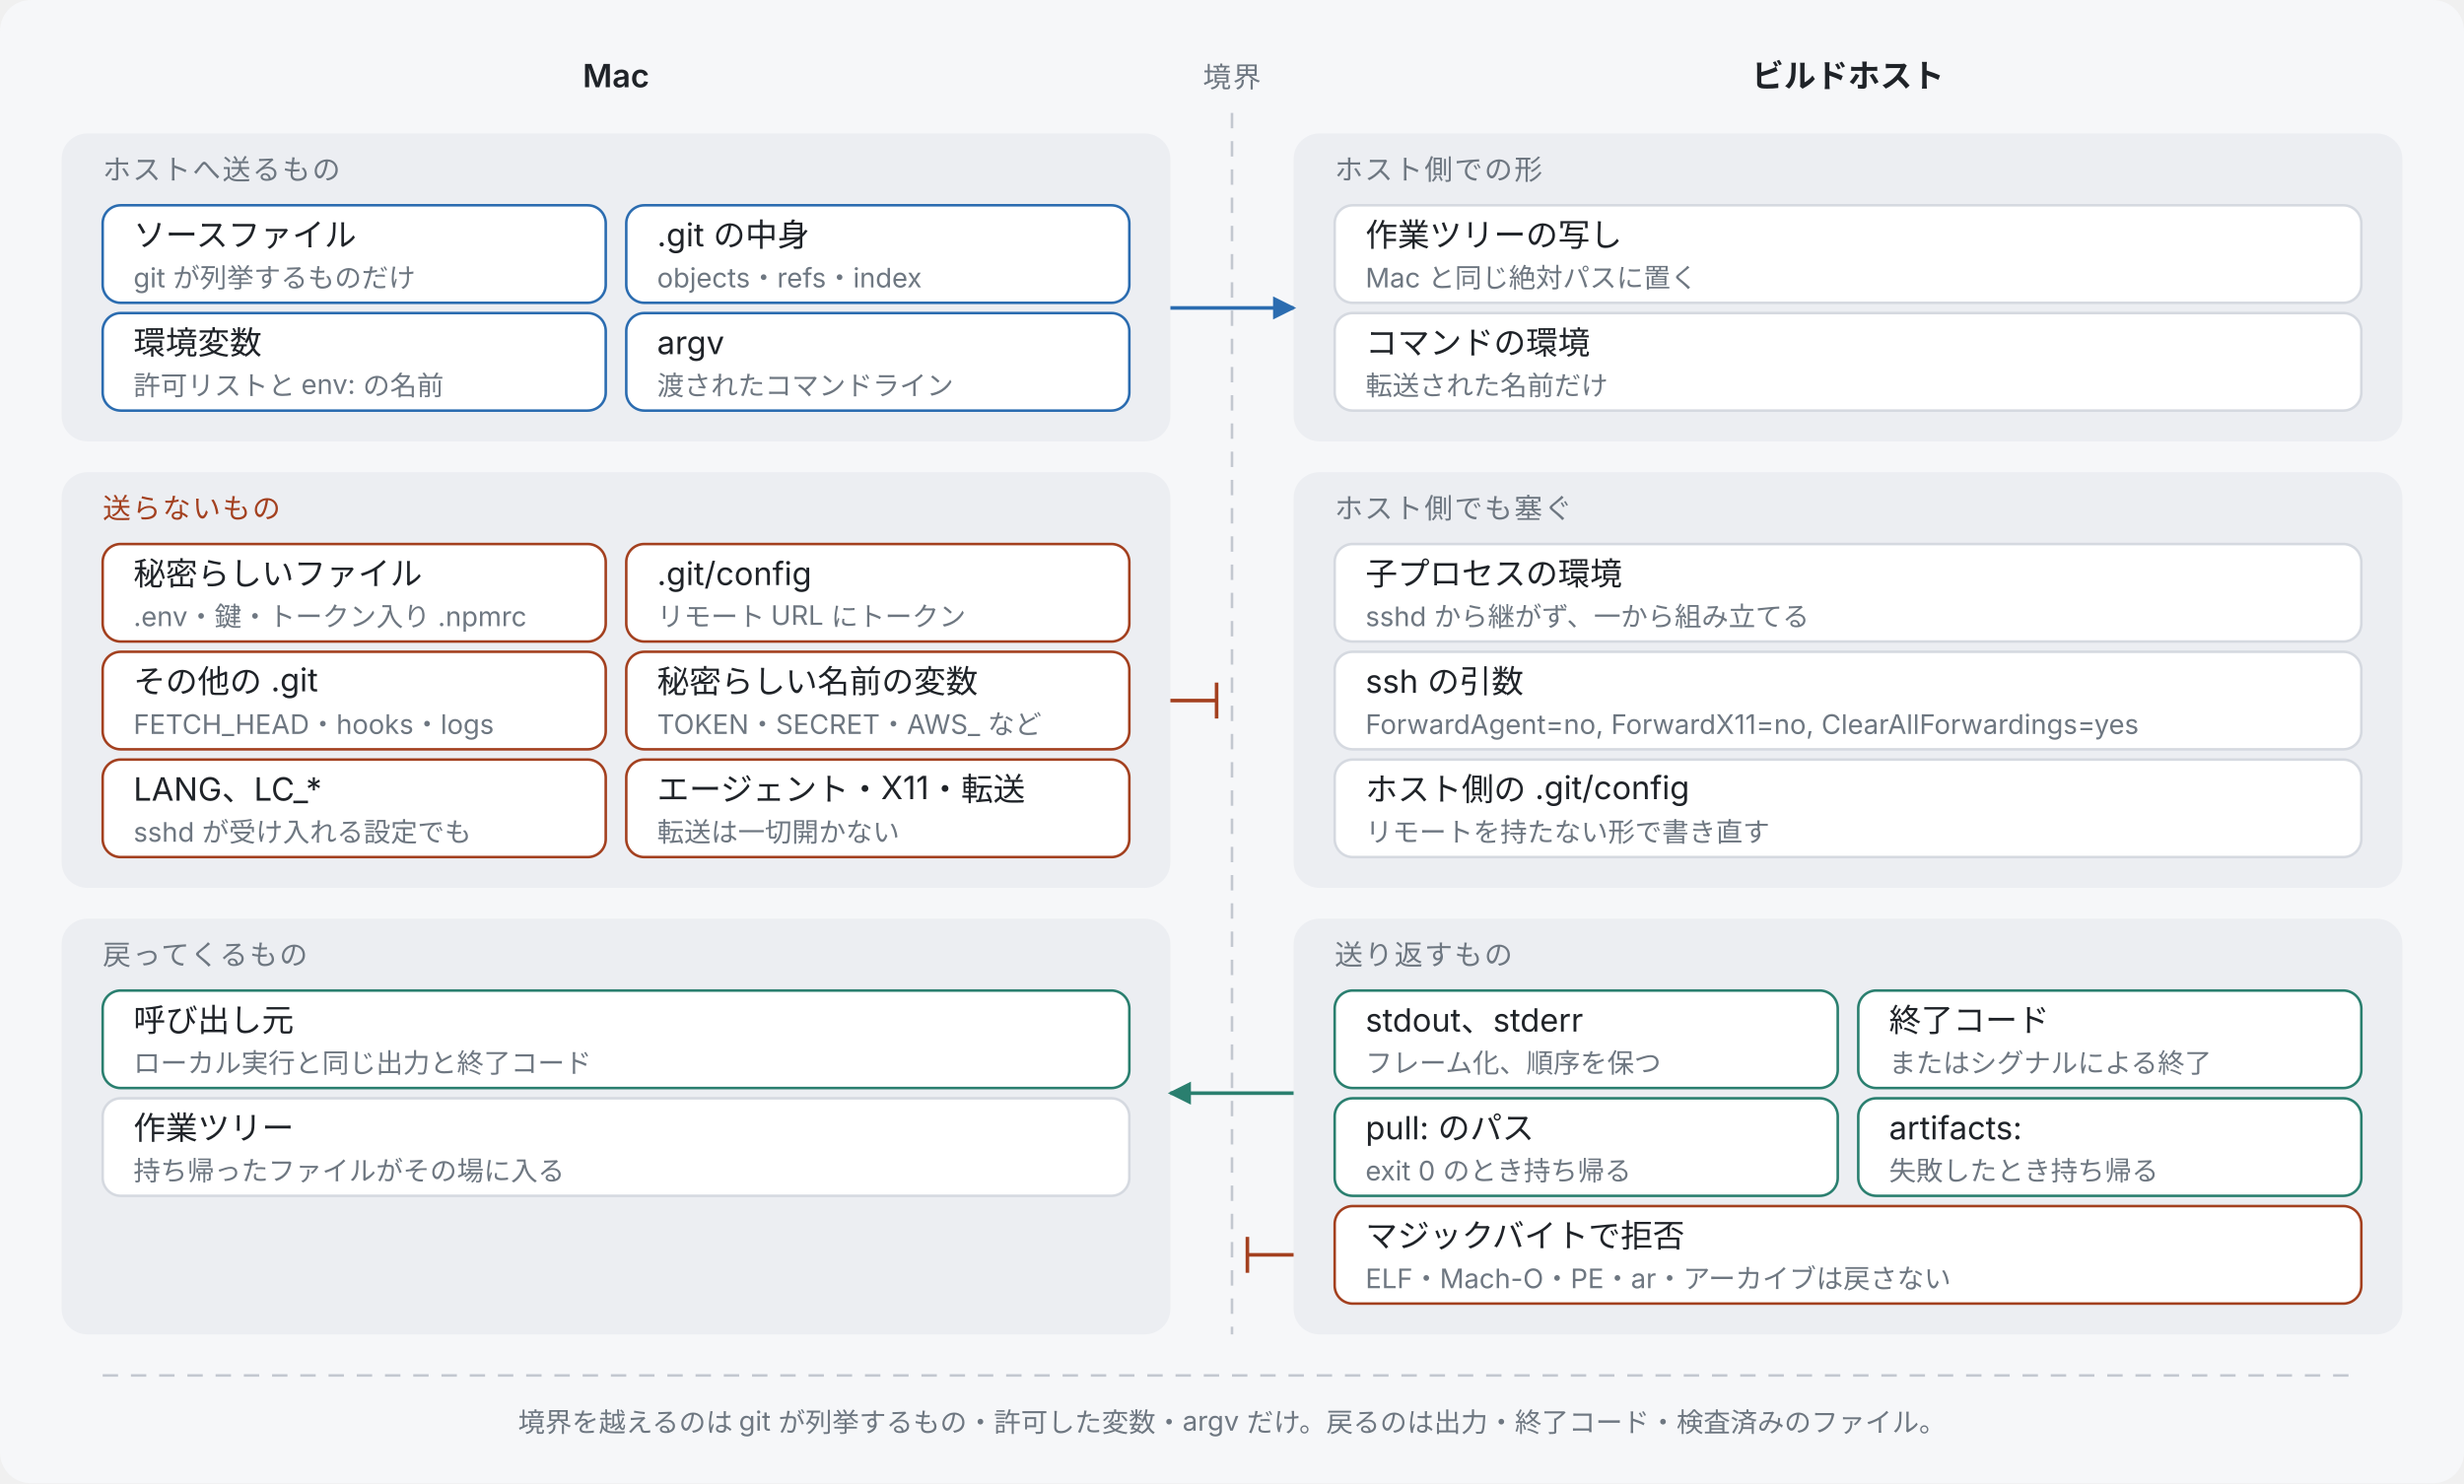
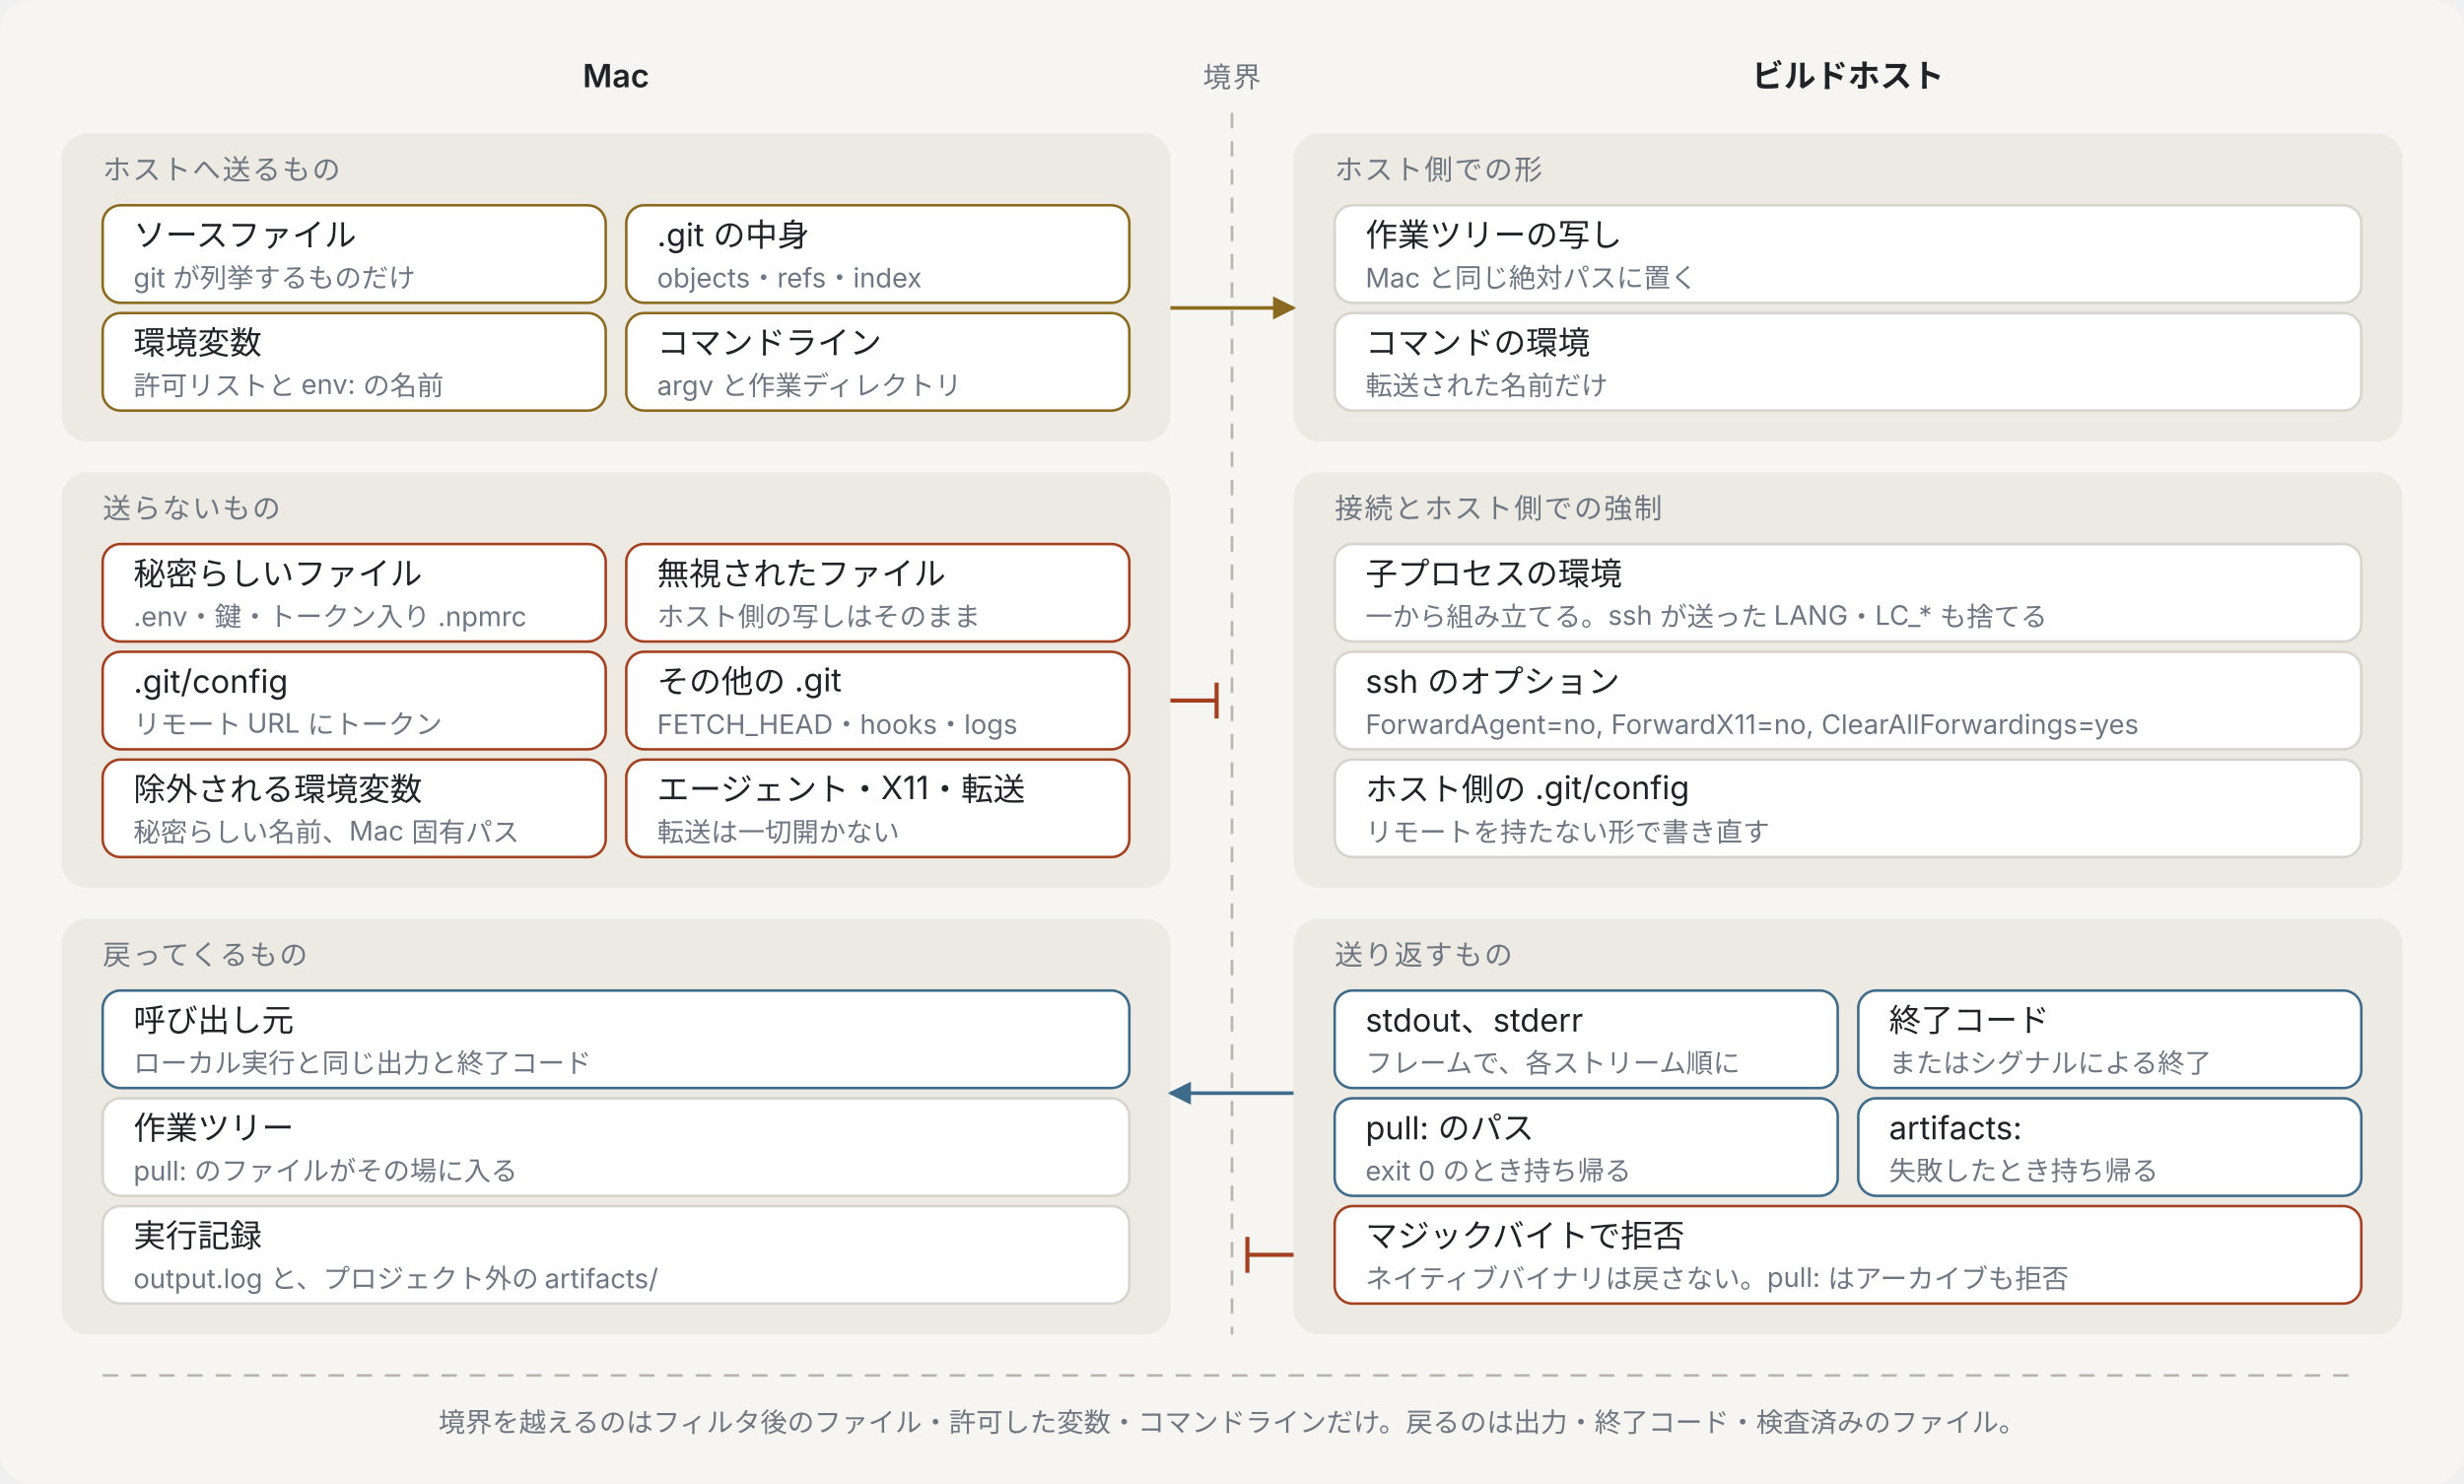
<svg xmlns="http://www.w3.org/2000/svg" viewBox="0 0 960 578" width="960" height="578" role="img" aria-labelledby="sa-trust-ja-t sa-trust-ja-d">
  <style>
-     .bg   { fill:#f6f7f9 }
-     .grp  { fill:#eceef2 }
-     .chip { fill:#ffffff; stroke:#d5d9e0 }
-     .card { fill:#ffffff; stroke:#2b6cb0 }
-     .alt  { fill:#ffffff; stroke:#2a7f6f }
-     rect.warn { fill:#ffffff; stroke:#a3401f }
-     path.warn { fill:none; stroke:#a3401f; stroke-width:1.4 }
-     .rule { fill:none; stroke:#c3c8d0; stroke-width:1 }
-     .seam { fill:none; stroke:#c3c8d0; stroke-dasharray:6 5 }
-     .ln   { fill:none; stroke:#2b6cb0; stroke-width:1.4 }
-     .ah   { fill:#2b6cb0 }
-     .ln2  { fill:none; stroke:#2a7f6f; stroke-width:1.4 }
-     .ah2  { fill:#2a7f6f }
-     .lnd  { fill:none; stroke:#2b6cb0; stroke-width:1.2; stroke-dasharray:4 3 }
-     text  { font-family:Inter,"Helvetica Neue","Hiragino Sans","Noto Sans JP",Arial,sans-serif; fill:#1f2328 }
-     .h    { font-size:12.5px }
-     .hb   { font-size:12.5px; font-weight:600 }
-     .lbl  { font-size:11px; fill:#6e7781; letter-spacing:.06em }
-     .s    { font-size:10.5px; fill:#6e7781 }
-     .mono { font-family:ui-monospace,SFMono-Regular,Menlo,Consolas,monospace; font-size:10.5px; fill:#2b6cb0 }
-     .hm   { font-family:ui-monospace,SFMono-Regular,Menlo,Consolas,monospace; font-size:12px }
-     .code { font-family:ui-monospace,SFMono-Regular,Menlo,Consolas,monospace; font-size:10.5px }
+     .bg    { fill:#f7f5f1 }
+     .grp   { fill:#edeae4 }
+     .chip  { fill:#ffffff; stroke:#d7d4cd }
+     .card  { fill:#ffffff; stroke:#8a6a1f }
+     .alt   { fill:#ffffff; stroke:#3f6b8a }
+     .seam  { fill:none; stroke:#b8b4ac; stroke-dasharray:6 5 }
+     .rule  { fill:none; stroke:#b8b4ac; stroke-width:1 }
+     .ln    { fill:none; stroke:#8a6a1f; stroke-width:1.4 }
+     .ln2   { fill:none; stroke:#3f6b8a; stroke-width:1.4 }
+     .ah    { fill:#8a6a1f }
+     .ah2   { fill:#3f6b8a }
+     .fill1 { fill:#8a6a1f; opacity:.16 }
+     .fill2 { fill:#3f6b8a; opacity:.16 }
+     .warn  { fill:none; stroke:#a3401f; stroke-width:1.6 }
    .warnt { fill:#a3401f }
+     text   { font-family:Inter,"Helvetica Neue","Hiragino Sans","Noto Sans JP",Arial,sans-serif; fill:#1f2328 }
+     .h     { font-size:12.5px }
+     .lbl   { font-size:11px; fill:#6e7781; letter-spacing:.06em }
+     .s     { font-size:10.5px; fill:#6e7781 }
+     .mono  { font-family:ui-monospace,SFMono-Regular,Menlo,Consolas,monospace; font-size:10.5px; fill:#8a6a1f }
+     .hb    { font-size:12.5px; font-weight:600 }
+     rect.warn { fill:#ffffff; stroke-width:1 }
    @media (prefers-color-scheme: dark) {
      .bg{fill:#0d1117} .grp{fill:#12171d}
-       .chip{fill:#161b22;stroke:#30363d} .card{fill:#161b22;stroke:#7fb3d5} .alt{fill:#161b22;stroke:#6fc2ae}
-       rect.warn{fill:#161b22;stroke:#e08a68} path.warn{stroke:#e08a68}
-       .rule{stroke:#484f58} .seam{stroke:#484f58}
-       .ln{stroke:#7fb3d5} .ah{fill:#7fb3d5} .ln2{stroke:#6fc2ae} .ah2{fill:#6fc2ae} .lnd{stroke:#7fb3d5}
-       text{fill:#e6edf3} .lbl{fill:#8b949e} .s{fill:#8b949e} .mono{fill:#7fb3d5} .warnt{fill:#e08a68}
+       .chip{fill:#161b22;stroke:#30363d} .card{fill:#161b22;stroke:#d9b45c} .alt{fill:#161b22;stroke:#7fb3d5}
+       .seam{stroke:#484f58} .rule{stroke:#484f58}
+       .ln{stroke:#d9b45c} .ln2{stroke:#7fb3d5} .ah{fill:#d9b45c} .ah2{fill:#7fb3d5}
+       .fill1{fill:#d9b45c} .fill2{fill:#7fb3d5}
+       .warn{stroke:#e08a68} .warnt{fill:#e08a68} .mono{fill:#d9b45c}
+       text{fill:#e6edf3} .lbl{fill:#8b949e} .s{fill:#8b949e}
+       rect.warn{fill:#161b22}
    }
  </style>
  <defs>
-     <marker id="sa-trust-ja-a" markerUnits="userSpaceOnUse" markerWidth="9" markerHeight="9" refX="8" refY="4.5" orient="auto">
+     <marker id="sa-trust-ja-ma" markerUnits="userSpaceOnUse" markerWidth="9" markerHeight="9" refX="8" refY="4.5" orient="auto">
      <path class="ah" d="M0,0 L9,4.5 L0,9 z" />
    </marker>
-     <marker id="sa-trust-ja-a2" markerUnits="userSpaceOnUse" markerWidth="9" markerHeight="9" refX="8" refY="4.5" orient="auto">
+     <marker id="sa-trust-ja-mb" markerUnits="userSpaceOnUse" markerWidth="9" markerHeight="9" refX="8" refY="4.5" orient="auto">
      <path class="ah2" d="M0,0 L9,4.5 L0,9 z" />
    </marker>
  </defs>
  <rect class="bg" x="0" y="0" width="960" height="578" rx="12" />
-   <text class="hb" x="240.0" y="34" text-anchor="middle">Mac</text>
-   <text class="hb" x="720.0" y="34" text-anchor="middle">ビルドホスト</text>
+   <text class="hb" x="240" y="34" text-anchor="middle">Mac</text>
+   <text class="hb" x="720" y="34" text-anchor="middle">ビルドホスト</text>
  <text class="lbl" x="480" y="34" text-anchor="middle">境界</text>
  <rect class="grp" x="24" y="52" width="432" height="120" rx="10" />
  <rect class="grp" x="504" y="52" width="432" height="120" rx="10" />
  <text class="lbl" x="40" y="70">ホストへ送るもの</text>
  <text class="lbl" x="520" y="70">ホスト側での形</text>
  <rect class="card" x="40" y="80" width="196" height="38" rx="7" />
  <text class="h" x="52" y="96">ソースファイル</text>
  <text class="s" x="52" y="112">git が列挙するものだけ</text>
  <rect class="card" x="244" y="80" width="196" height="38" rx="7" />
  <text class="h" x="256" y="96">.git の中身</text>
  <text class="s" x="256" y="112">objects・refs・index</text>
  <rect class="card" x="40" y="122" width="196" height="38" rx="7" />
  <text class="h" x="52" y="138">環境変数</text>
  <text class="s" x="52" y="154">許可リストと env: の名前</text>
  <rect class="card" x="244" y="122" width="196" height="38" rx="7" />
-   <text class="h" x="256" y="138">argv</text>
-   <text class="s" x="256" y="154">渡されたコマンドライン</text>
+   <text class="h" x="256" y="138">コマンドライン</text>
+   <text class="s" x="256" y="154">argv と作業ディレクトリ</text>
  <rect class="chip" x="520" y="80" width="400" height="38" rx="7" />
  <text class="h" x="532" y="96">作業ツリーの写し</text>
  <text class="s" x="532" y="112">Mac と同じ絶対パスに置く</text>
  <rect class="chip" x="520" y="122" width="400" height="38" rx="7" />
  <text class="h" x="532" y="138">コマンドの環境</text>
  <text class="s" x="532" y="154">転送された名前だけ</text>
-   <path class="ln" d="M456,120 H504" marker-end="url(#sa-trust-ja-a)" />
+   <path class="ln" d="M456,120 H504" marker-end="url(#sa-trust-ja-ma)" />
  <rect class="grp" x="24" y="184" width="432" height="162" rx="10" />
  <rect class="grp" x="504" y="184" width="432" height="162" rx="10" />
  <text class="lbl warnt" x="40" y="202">送らないもの</text>
-   <text class="lbl" x="520" y="202">ホスト側でも塞ぐ</text>
+   <text class="lbl" x="520" y="202">接続とホスト側での強制</text>
  <rect class="warn" x="40" y="212" width="196" height="38" rx="7" />
  <text class="h" x="52" y="228">秘密らしいファイル</text>
  <text class="s" x="52" y="244">.env・鍵・トークン入り .npmrc</text>
  <rect class="warn" x="244" y="212" width="196" height="38" rx="7" />
-   <text class="h" x="256" y="228">.git/config</text>
-   <text class="s" x="256" y="244">リモート URL にトークン</text>
+   <text class="h" x="256" y="228">無視されたファイル</text>
+   <text class="s" x="256" y="244">ホスト側の写しはそのまま</text>
  <rect class="warn" x="40" y="254" width="196" height="38" rx="7" />
-   <text class="h" x="52" y="270">その他の .git</text>
-   <text class="s" x="52" y="286">FETCH_HEAD・hooks・logs</text>
+   <text class="h" x="52" y="270">.git/config</text>
+   <text class="s" x="52" y="286">リモート URL にトークン</text>
  <rect class="warn" x="244" y="254" width="196" height="38" rx="7" />
-   <text class="h" x="256" y="270">秘密らしい名前の変数</text>
-   <text class="s" x="256" y="286">TOKEN・SECRET・AWS_ など</text>
+   <text class="h" x="256" y="270">その他の .git</text>
+   <text class="s" x="256" y="286">FETCH_HEAD・hooks・logs</text>
  <rect class="warn" x="40" y="296" width="196" height="38" rx="7" />
-   <text class="h" x="52" y="312">LANG、LC_*</text>
-   <text class="s" x="52" y="328">sshd が受け入れる設定でも</text>
+   <text class="h" x="52" y="312">除外される環境変数</text>
+   <text class="s" x="52" y="328">秘密らしい名前、Mac 固有パス</text>
  <rect class="warn" x="244" y="296" width="196" height="38" rx="7" />
  <text class="h" x="256" y="312">エージェント・X11・転送</text>
  <text class="s" x="256" y="328">転送は一切開かない</text>
  <rect class="chip" x="520" y="212" width="400" height="38" rx="7" />
  <text class="h" x="532" y="228">子プロセスの環境</text>
-   <text class="s" x="532" y="244">sshd から継がず、一から組み立てる</text>
+   <text class="s" x="532" y="244">一から組み立てる。ssh が送った LANG・LC_* も捨てる</text>
  <rect class="chip" x="520" y="254" width="400" height="38" rx="7" />
-   <text class="h" x="532" y="270">ssh の引数</text>
+   <text class="h" x="532" y="270">ssh のオプション</text>
  <text class="s" x="532" y="286">ForwardAgent=no, ForwardX11=no, ClearAllForwardings=yes</text>
  <rect class="chip" x="520" y="296" width="400" height="38" rx="7" />
  <text class="h" x="532" y="312">ホスト側の .git/config</text>
  <text class="s" x="532" y="328">リモートを持たない形で書き直す</text>
  <path class="warn" d="M456,273 H474 M474,266 V280" />
  <rect class="grp" x="24" y="358" width="432" height="162" rx="10" />
  <rect class="grp" x="504" y="358" width="432" height="162" rx="10" />
  <text class="lbl" x="40" y="376">戻ってくるもの</text>
  <text class="lbl" x="520" y="376">送り返すもの</text>
  <rect class="alt" x="520" y="386" width="196" height="38" rx="7" />
  <text class="h" x="532" y="402">stdout、stderr</text>
-   <text class="s" x="532" y="418">フレーム化、順序を保つ</text>
+   <text class="s" x="532" y="418">フレームで、各ストリーム順に</text>
  <rect class="alt" x="724" y="386" width="196" height="38" rx="7" />
  <text class="h" x="736" y="402">終了コード</text>
  <text class="s" x="736" y="418">またはシグナルによる終了</text>
  <rect class="alt" x="520" y="428" width="196" height="38" rx="7" />
  <text class="h" x="532" y="444">pull: のパス</text>
  <text class="s" x="532" y="460">exit 0 のとき持ち帰る</text>
  <rect class="alt" x="724" y="428" width="196" height="38" rx="7" />
  <text class="h" x="736" y="444">artifacts:</text>
  <text class="s" x="736" y="460">失敗したとき持ち帰る</text>
  <rect class="warn" x="520" y="470" width="400" height="38" rx="7" />
  <text class="h" x="532" y="486">マジックバイトで拒否</text>
-   <text class="s" x="532" y="502">ELF・Mach-O・PE・ar・アーカイブは戻さない</text>
+   <text class="s" x="532" y="502">ネイティブバイナリは戻さない。pull: はアーカイブも拒否</text>
  <rect class="alt" x="40" y="386" width="400" height="38" rx="7" />
  <text class="h" x="52" y="402">呼び出し元</text>
  <text class="s" x="52" y="418">ローカル実行と同じ出力と終了コード</text>
  <rect class="chip" x="40" y="428" width="400" height="38" rx="7" />
  <text class="h" x="52" y="444">作業ツリー</text>
-   <text class="s" x="52" y="460">持ち帰ったファイルがその場に入る</text>
-   <path class="ln2" d="M504,426 H456" marker-end="url(#sa-trust-ja-a2)" />
+   <text class="s" x="52" y="460">pull: のファイルがその場に入る</text>
+   <rect class="chip" x="40" y="470" width="400" height="38" rx="7" />
+   <text class="h" x="52" y="486">実行記録</text>
+   <text class="s" x="52" y="502">output.log と、プロジェクト外の artifacts/</text>
+   <path class="ln2" d="M504,426 H456" marker-end="url(#sa-trust-ja-mb)" />
  <path class="warn" d="M504,489 H486 M486,482 V496" />
  <path class="seam" d="M480,44 V520" />
  <path class="seam" d="M40,536 H920" />
-   <text class="s" x="480.0" y="558" text-anchor="middle">境界を越えるのは git が列挙するもの・許可した変数・argv だけ。戻るのは出力・終了コード・検査済みのファイル。</text>
+   <text class="s" x="480" y="558" text-anchor="middle">境界を越えるのはフィルタ後のファイル・許可した変数・コマンドラインだけ。戻るのは出力・終了コード・検査済みのファイル。</text>
</svg>
